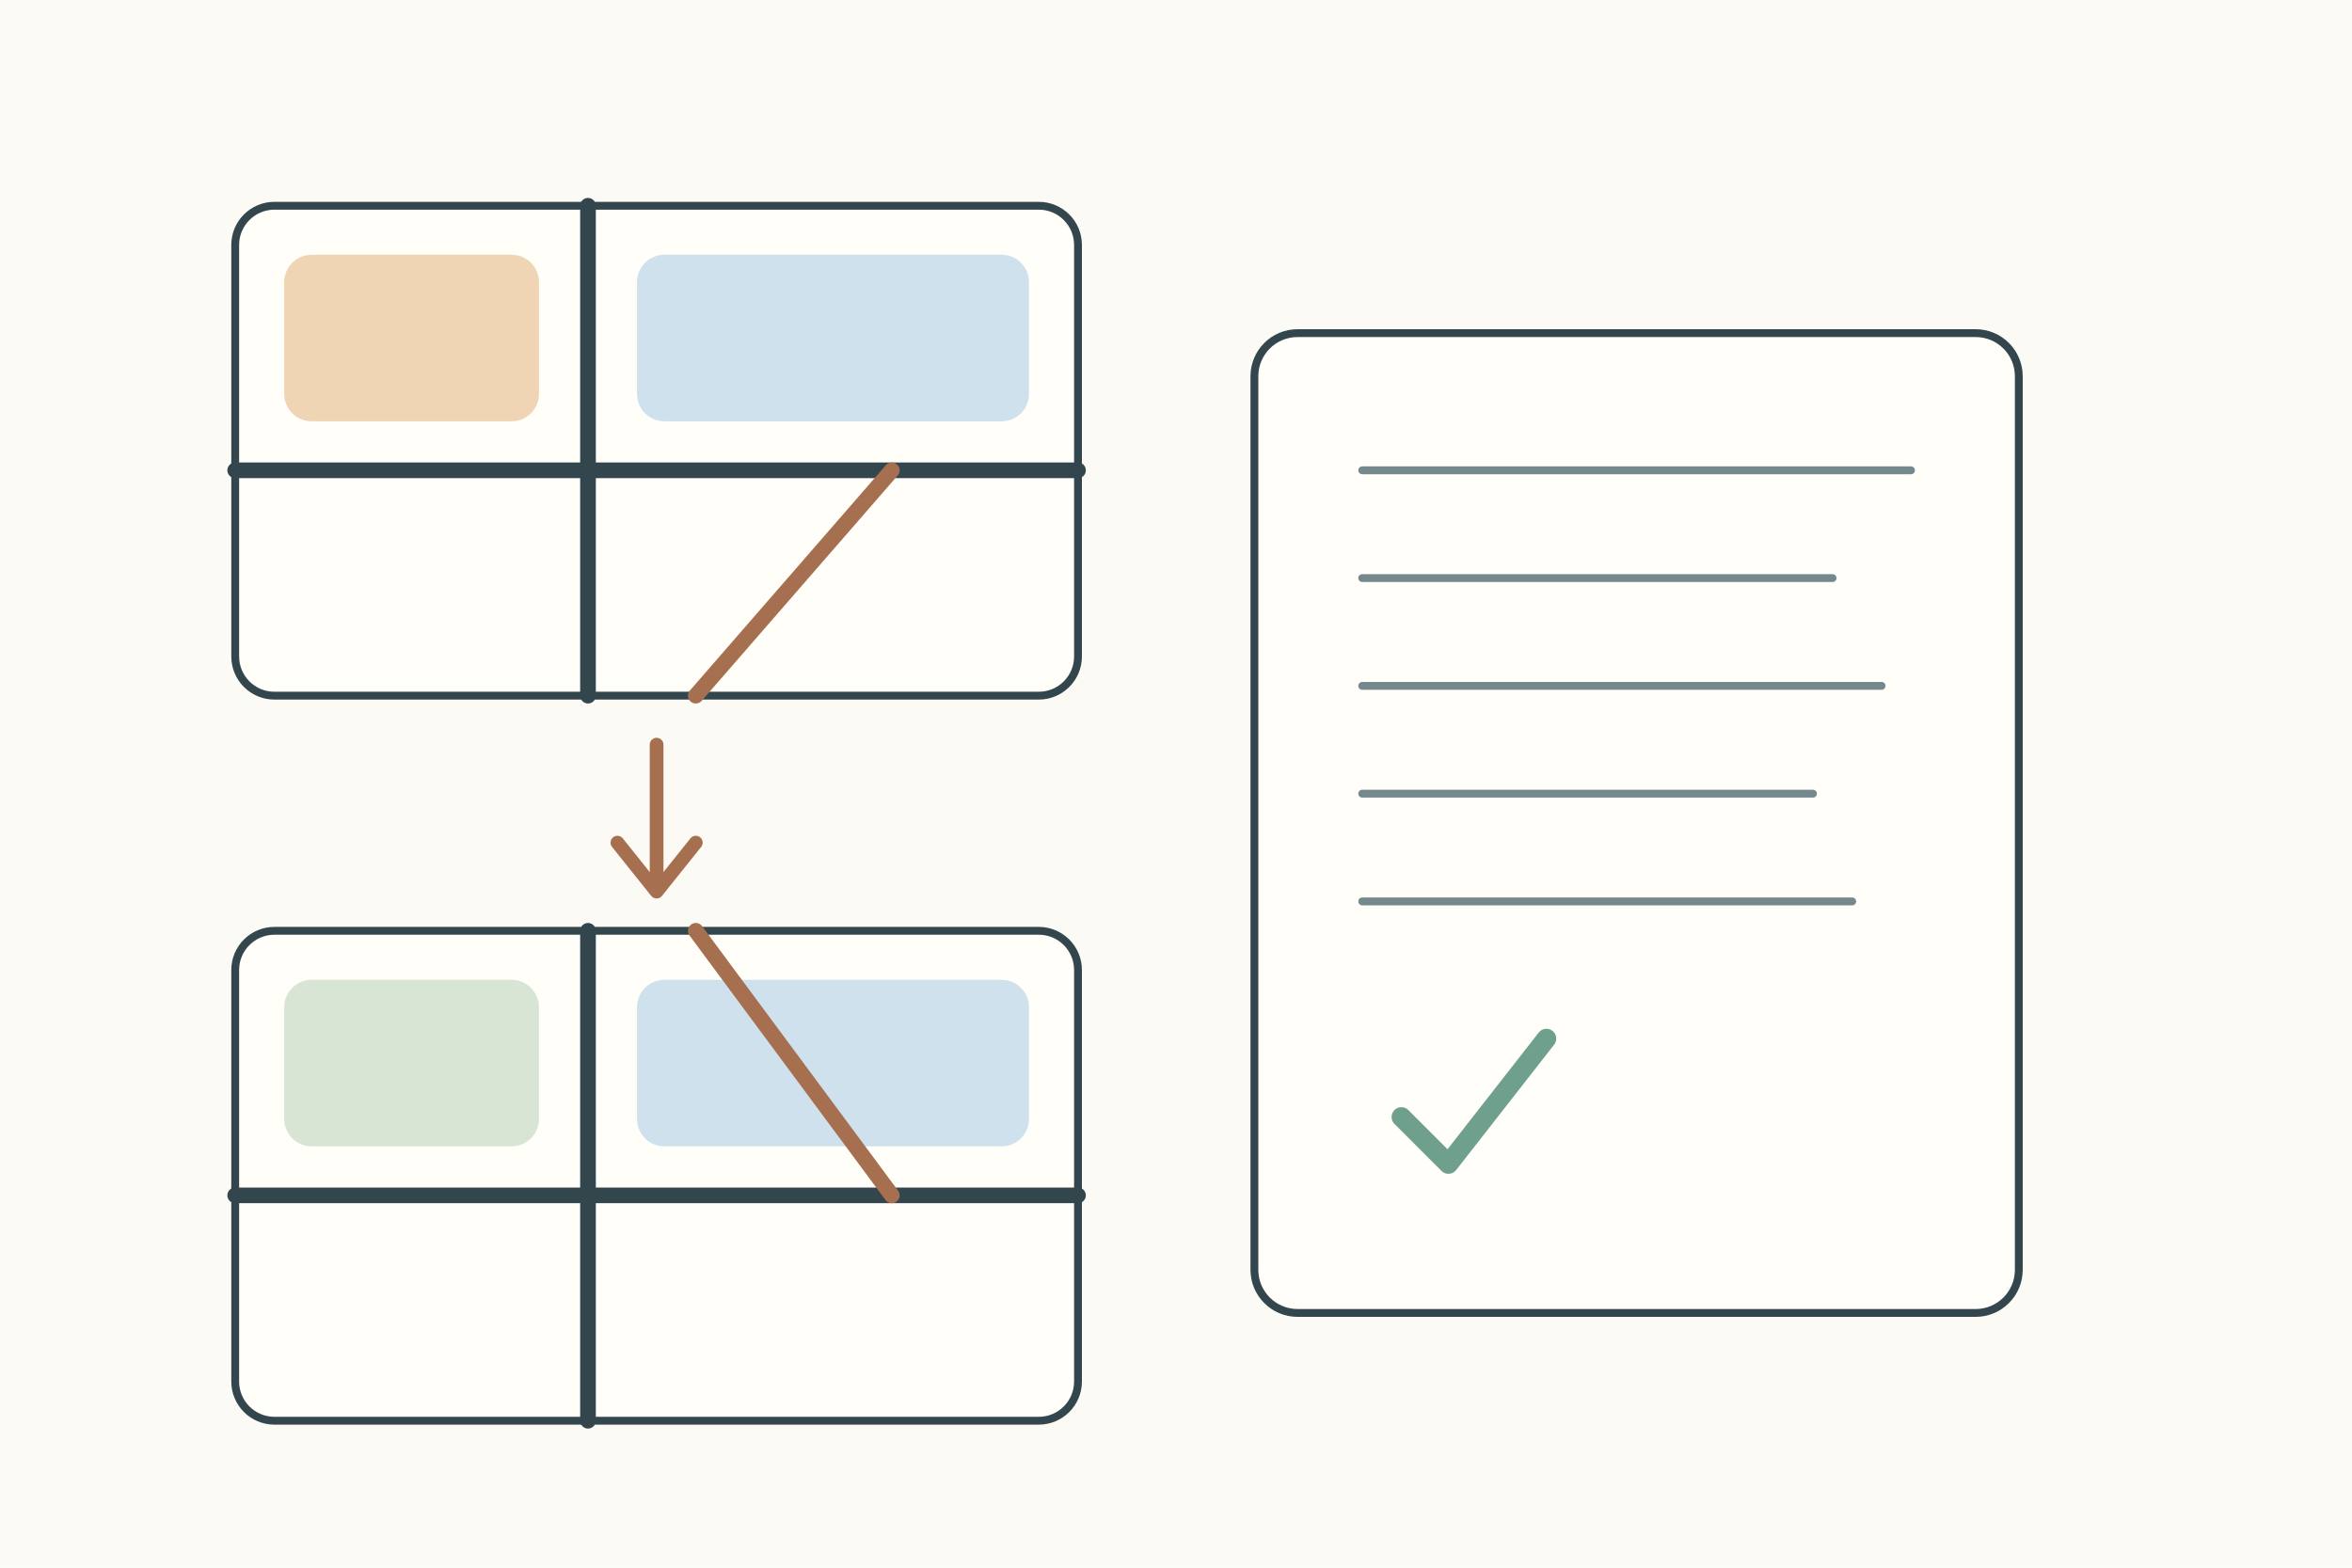
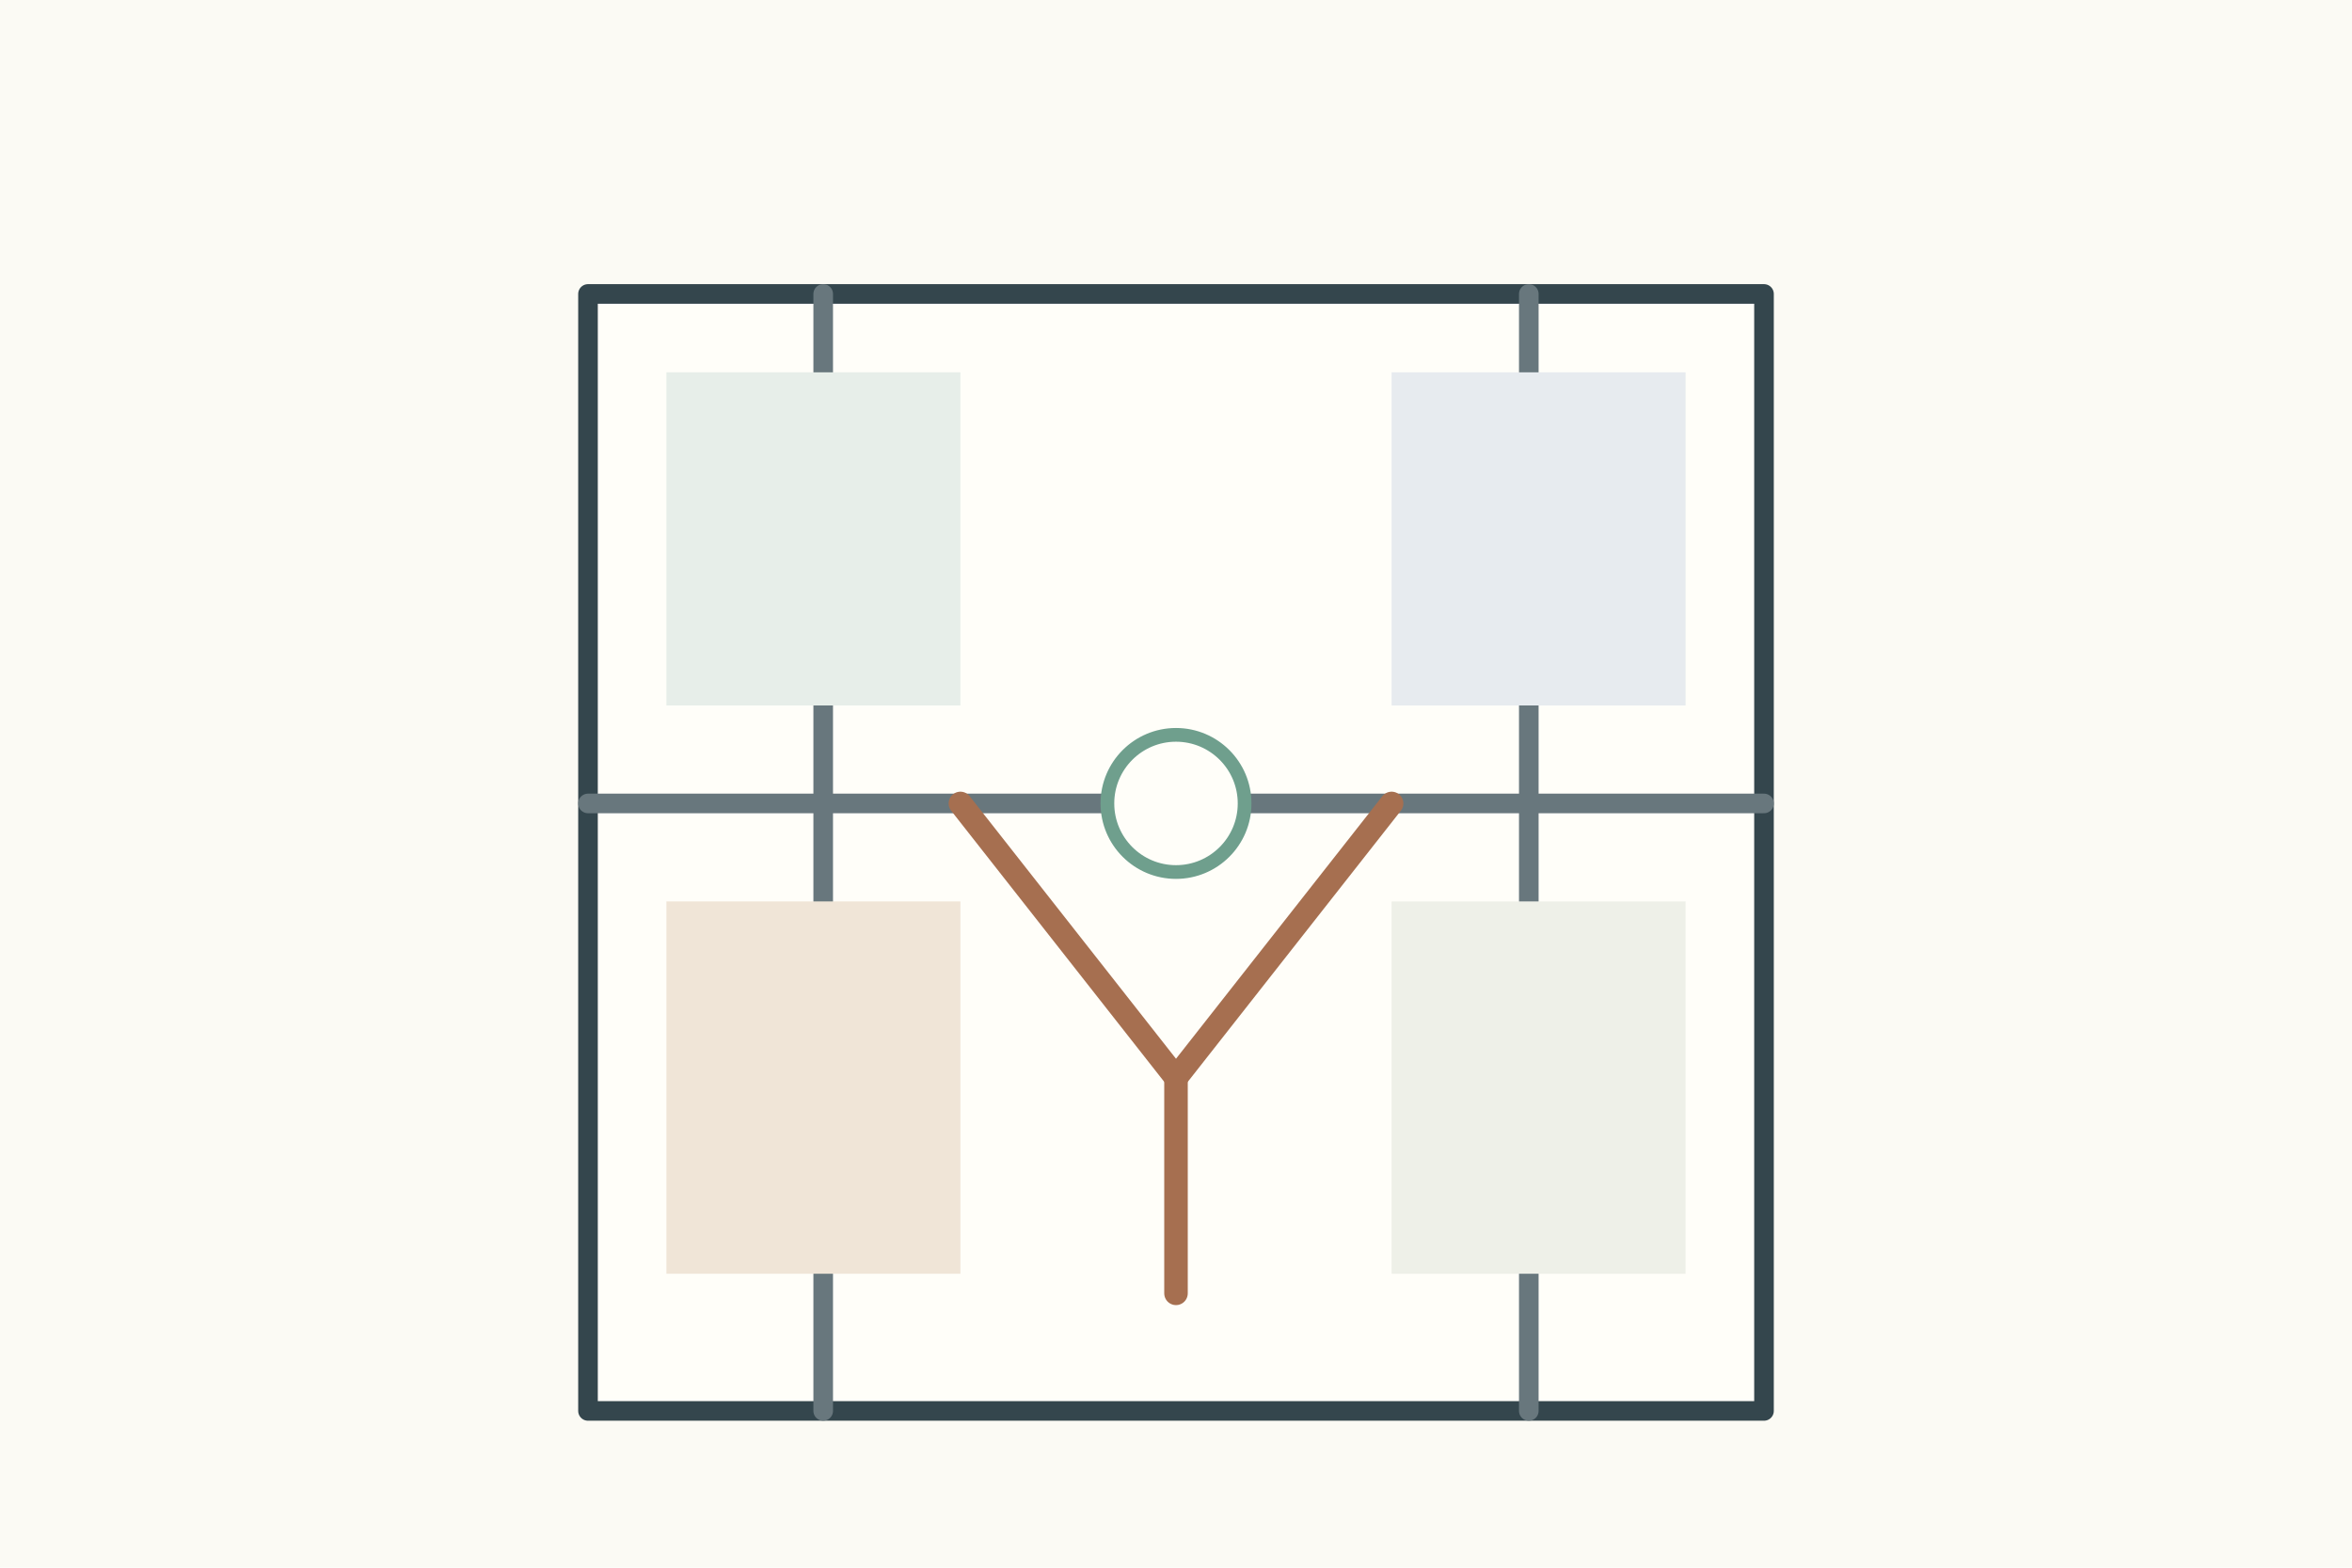
<svg xmlns="http://www.w3.org/2000/svg" width="1200" height="800">
  <rect width="1200" height="800" fill="#fbfaf4" />
  <g stroke="#34464d" stroke-width="4" fill="none" stroke-linecap="round" stroke-linejoin="round">
-     <g transform="translate(120 105)">
-       <g>
-         <rect width="430" height="250" rx="20" fill="#fffef9" />
-         <path d="M180 0v250M0 135h430" stroke-width="8" />
-         <rect x="25" y="25" width="130" height="85" rx="14" fill="#f0d5b5" stroke="none" />
-         <rect x="205" y="25" width="200" height="85" rx="14" fill="#cfe1ed" stroke="none" />
-         <path d="M335 135l-100 115" stroke="#a66f50" stroke-width="8" />
-       </g>
-       <path d="M215 275v75m-20-25 20 25 20-25" stroke="#a66f50" stroke-width="7" />
-       <g transform="translate(0 370)">
-         <rect width="430" height="250" rx="20" fill="#fffef9" />
-         <path d="M180 0v250M0 135h430" stroke-width="8" />
-         <rect x="25" y="25" width="130" height="85" rx="14" fill="#d8e5d4" stroke="none" />
-         <rect x="205" y="25" width="200" height="85" rx="14" fill="#cfe1ed" stroke="none" />
-         <path d="M235 0l100 135" stroke="#a66f50" stroke-width="8" />
-       </g>
-       <g transform="translate(520 65)">
-         <rect width="390" height="500" rx="22" fill="#fffef9" />
-         <path d="M55 70h280M55 125h240M55 180h265M55 235h230M55 290h250" stroke="#75888d" stroke-width="4" />
-         <path d="M75 400l24 24 50-64" stroke="#6f9f8d" stroke-width="10" />
-       </g>
+     <g transform="translate(170 80)">
+       <rect x="130" y="70" width="600" height="570" fill="#fffef9" stroke-width="10" />
+       <path d="M130 330h600" stroke="#68777d" stroke-width="10" />
+       <path d="M250 70v570M610 70v570" stroke="#68777d" stroke-width="10" />
+       <path d="M320 330l110 140 110-140" stroke="#a66f50" stroke-width="12" />
+       <path d="M430 470v110" stroke="#a66f50" stroke-width="12" />
+       <rect x="170" y="110" width="150" height="170" fill="#e7eee9" stroke="none" />
+       <rect x="540" y="110" width="150" height="170" fill="#e7ebef" stroke="none" />
+       <rect x="170" y="380" width="150" height="190" fill="#f0e5d7" stroke="none" />
+       <rect x="540" y="380" width="150" height="190" fill="#eef0e8" stroke="none" />
+       <circle cx="430" cy="330" r="35" fill="#fffef9" stroke="#6f9f8d" stroke-width="7" />
    </g>
  </g>
</svg>
